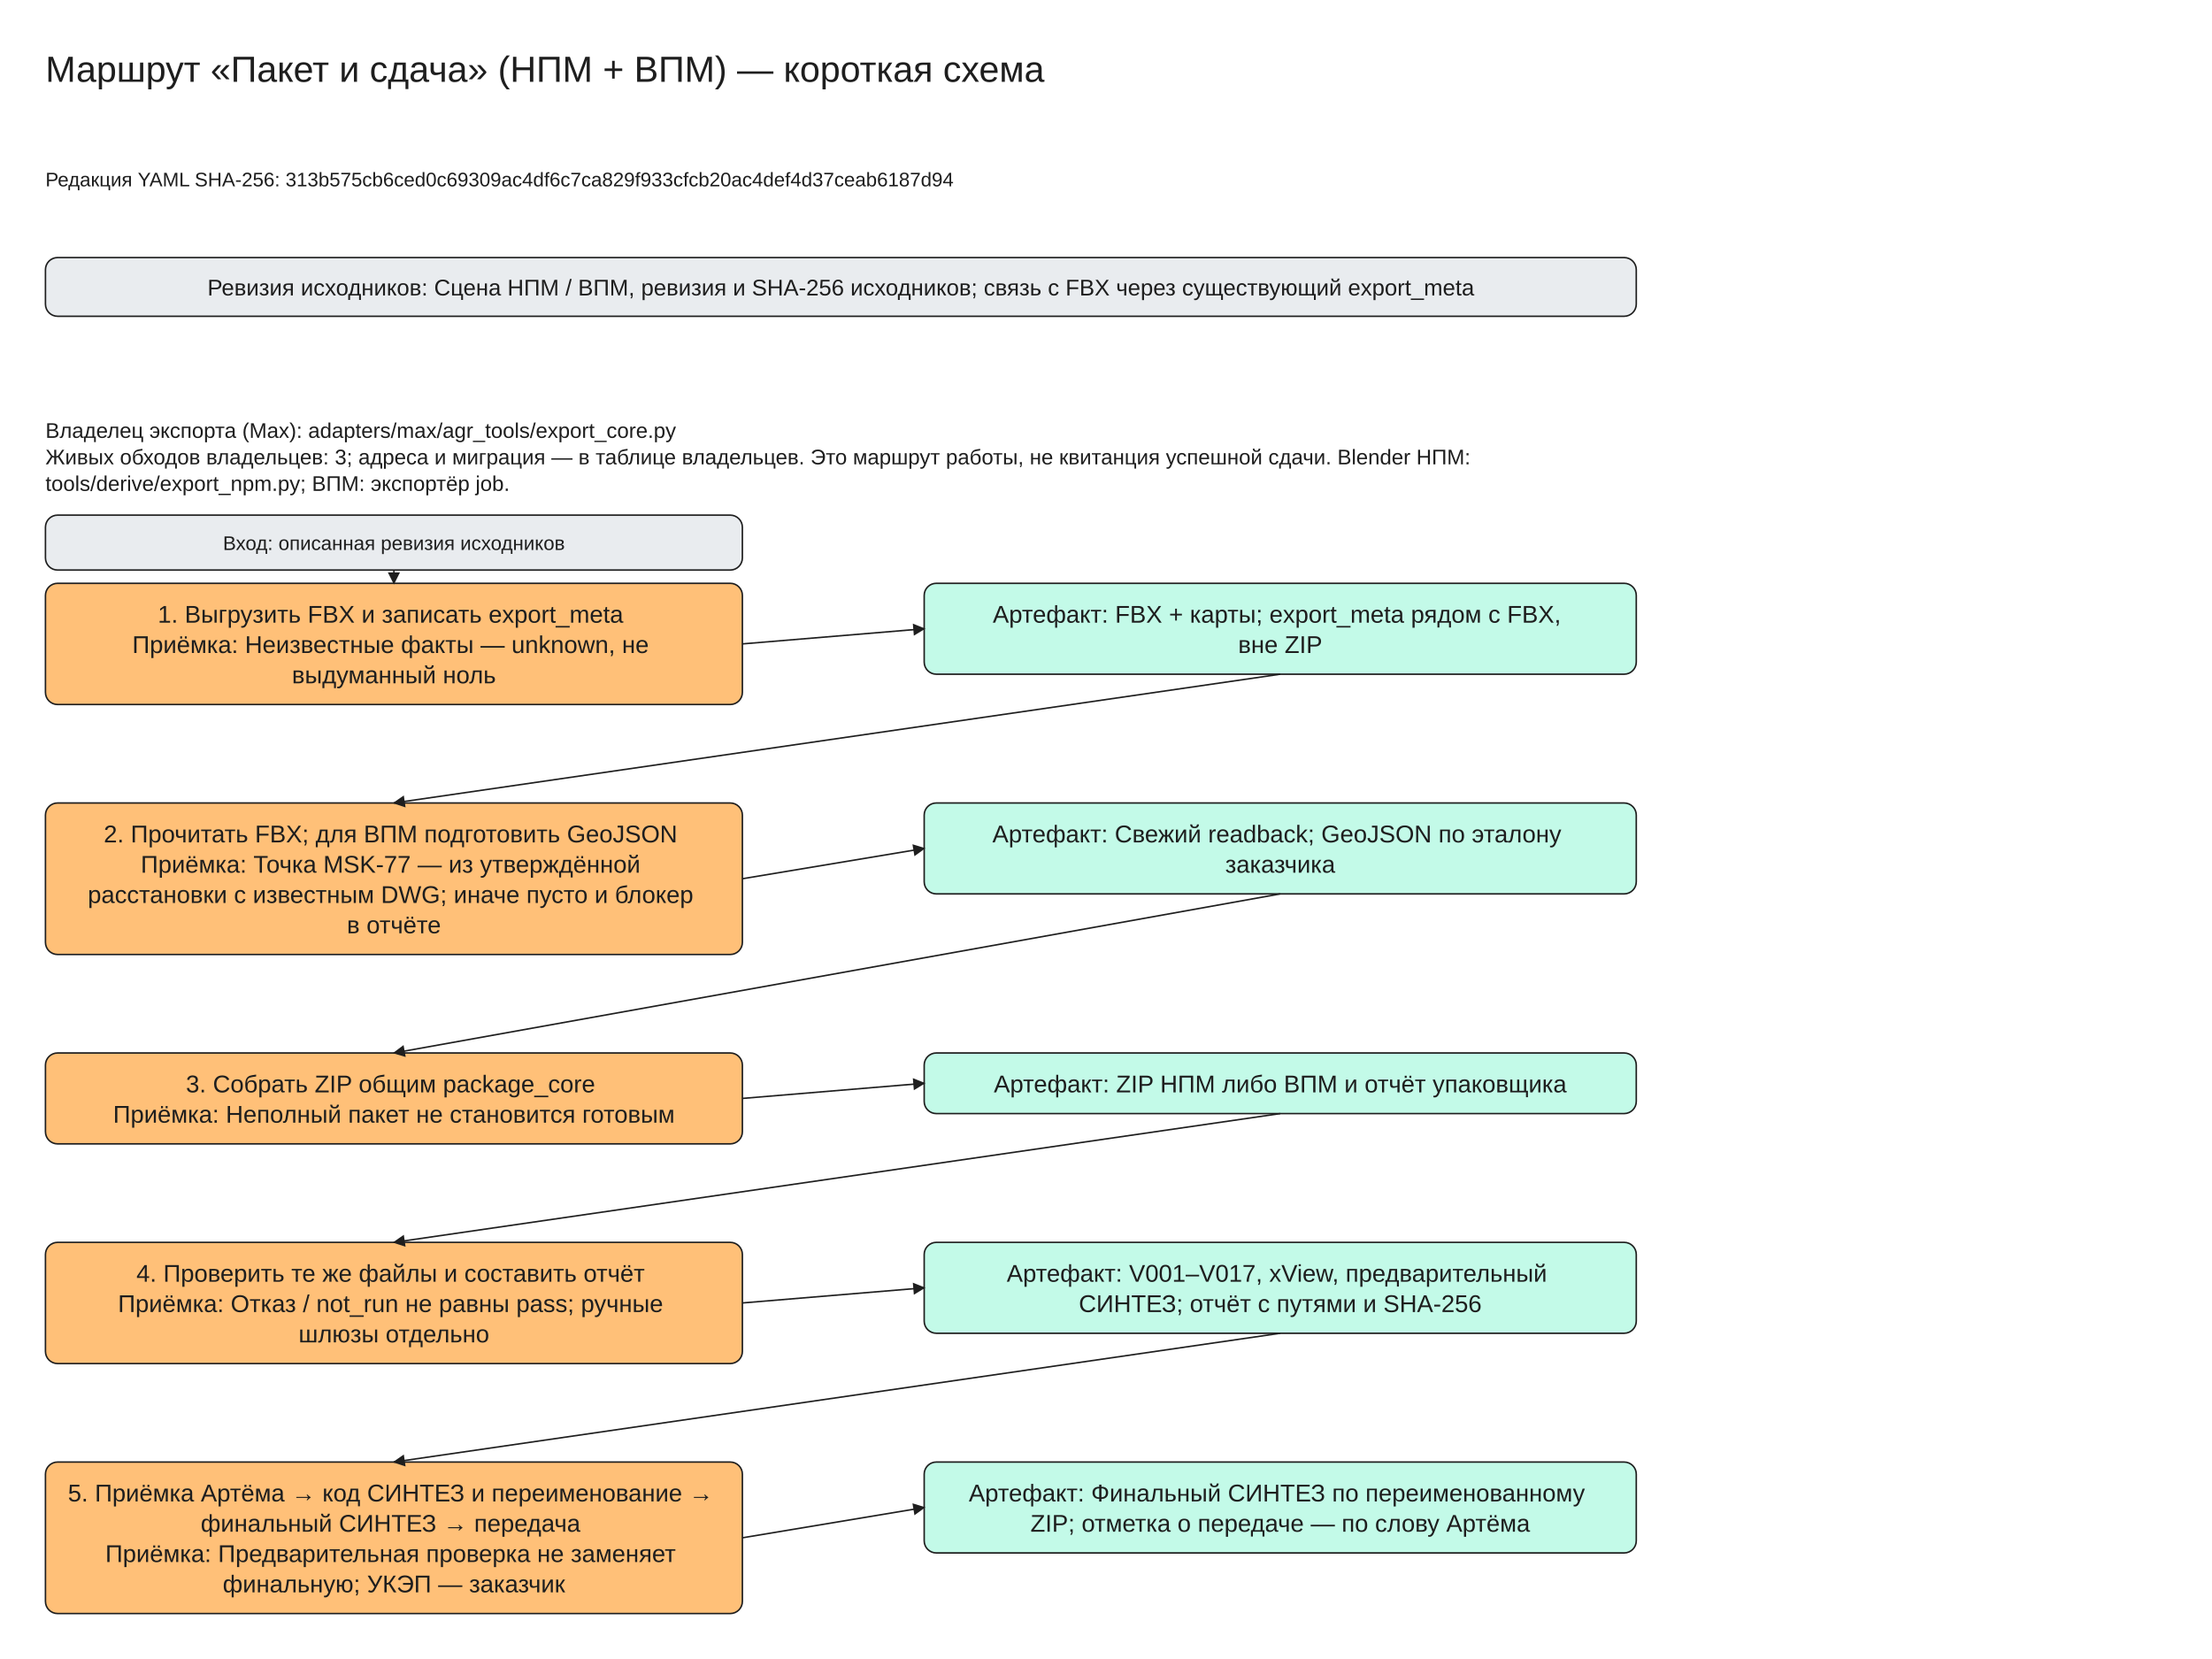
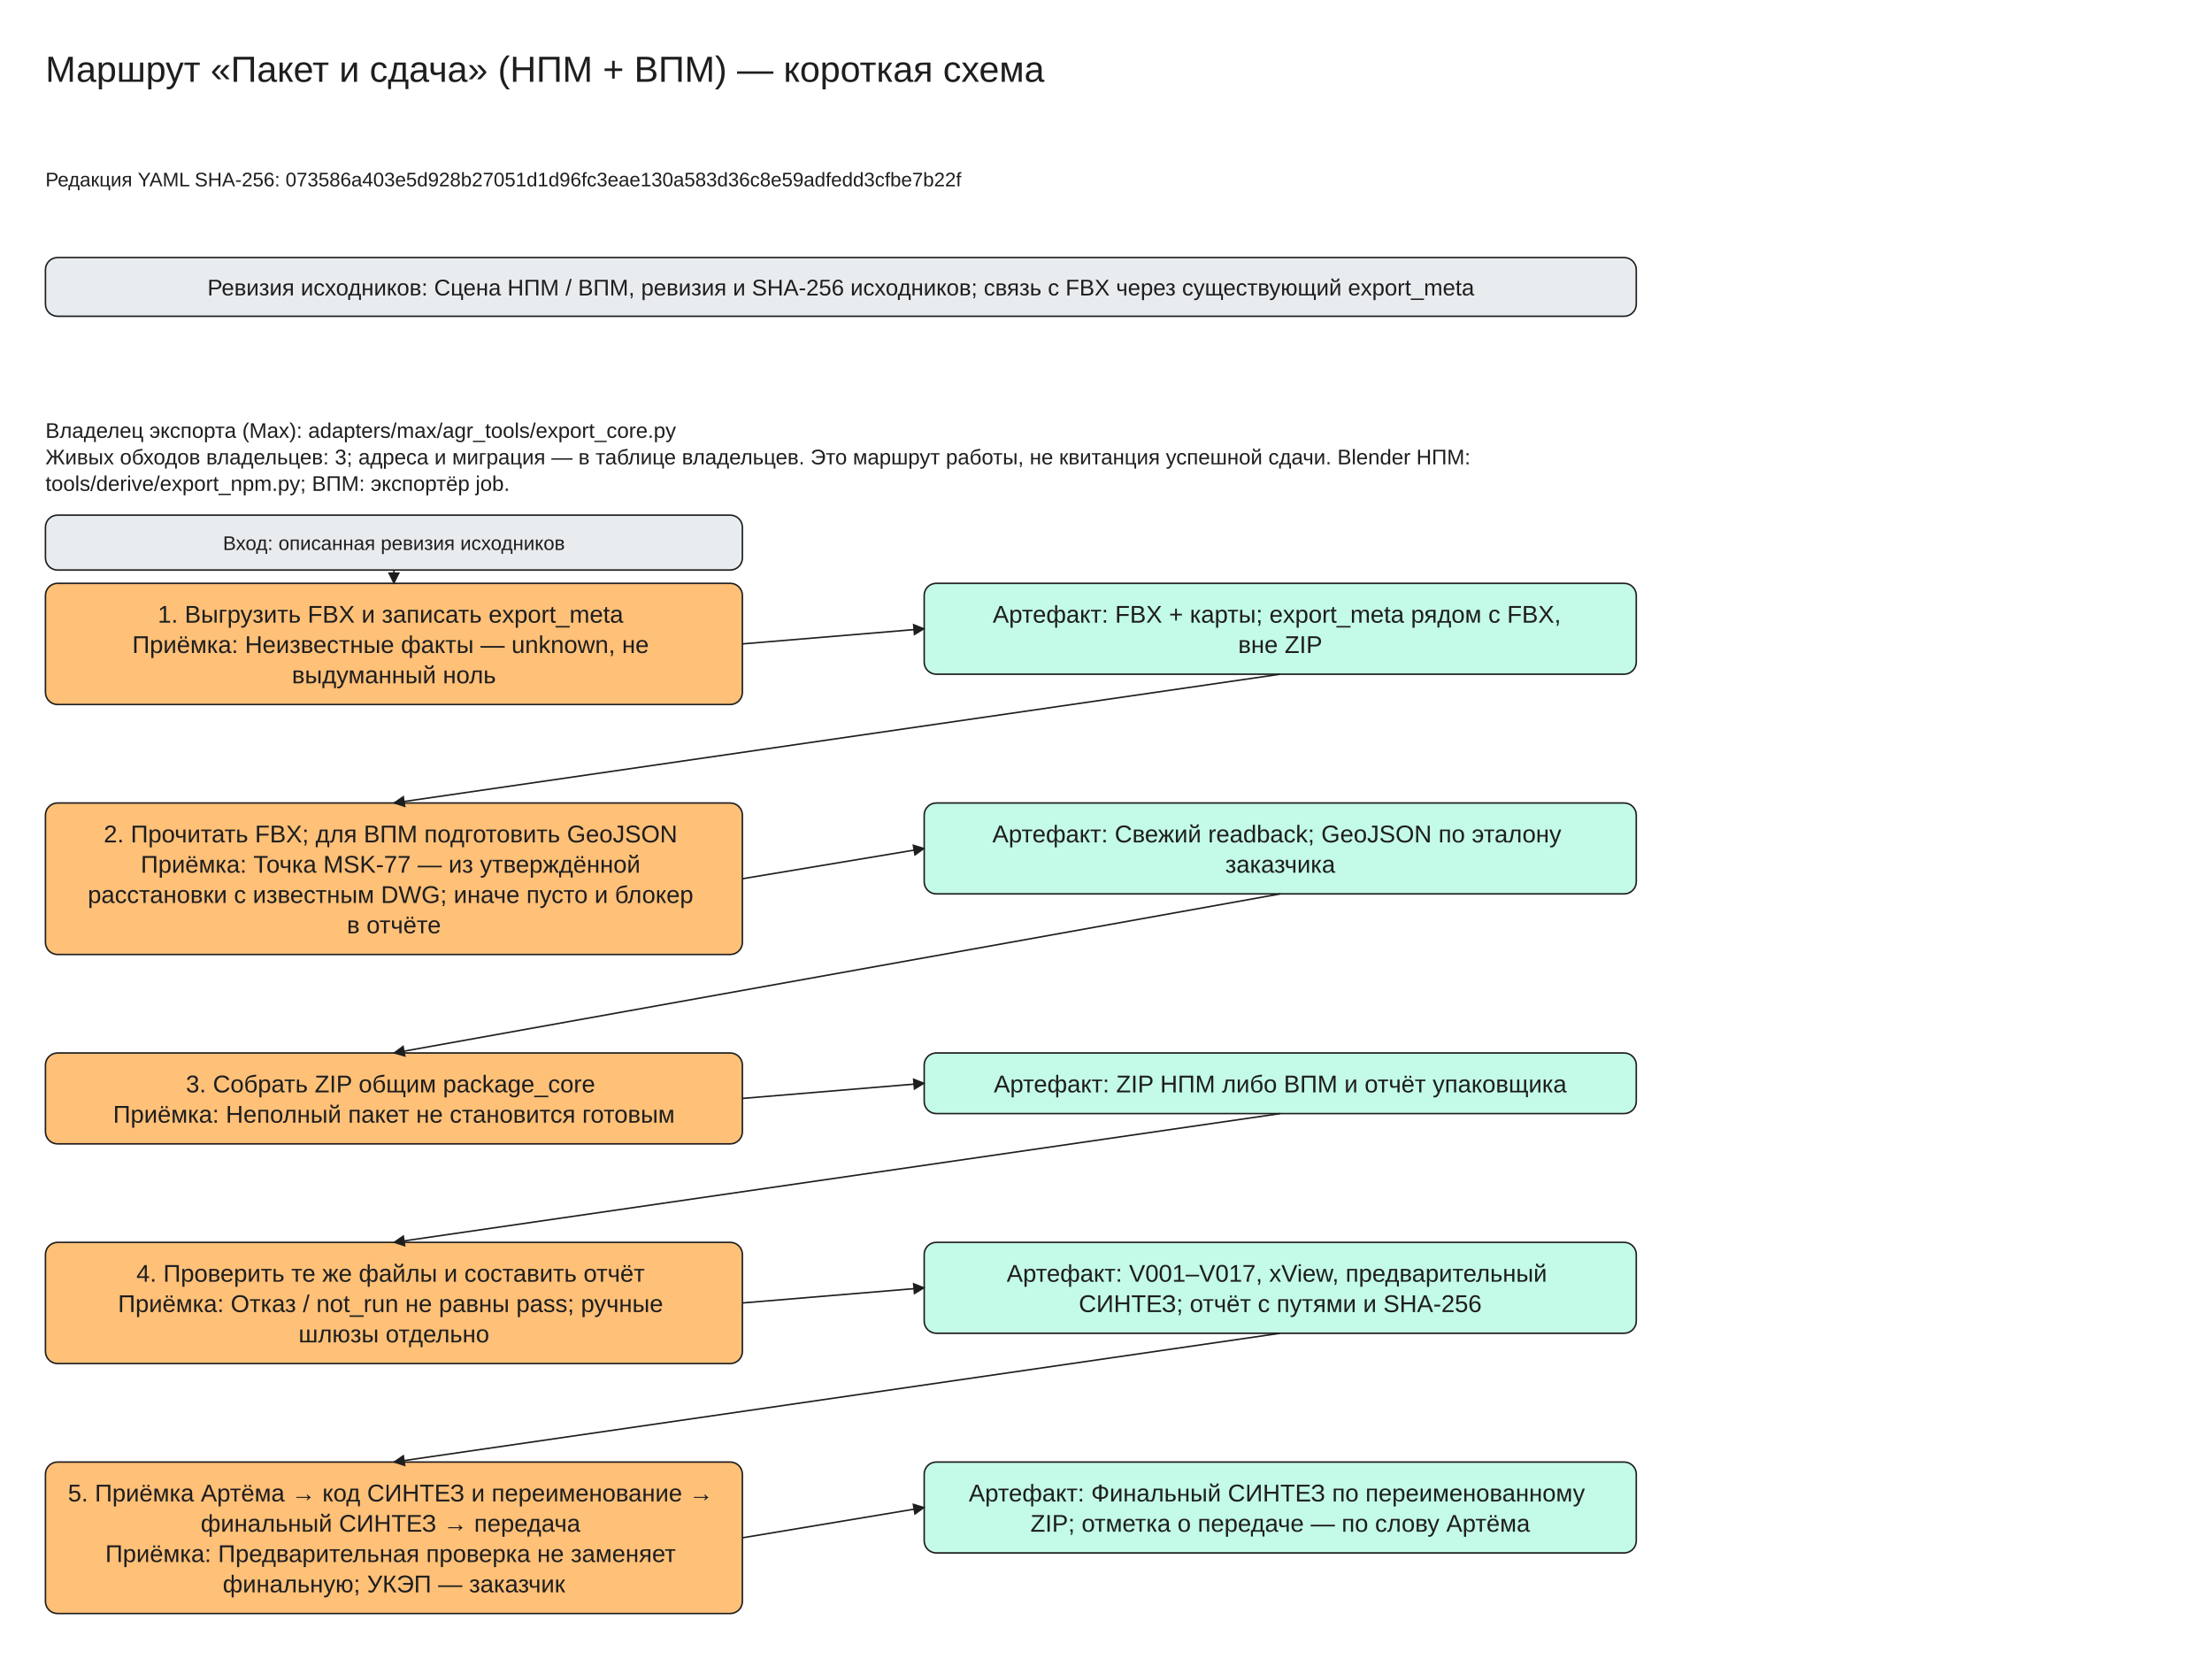
<svg xmlns="http://www.w3.org/2000/svg" viewBox="0 -30 1460 1095" width="1460" height="1095" font-family="Segoe UI, Arial, sans-serif">
  <defs>
    <marker id="arrow" viewBox="0 0 10 10" refX="9" refY="5" markerWidth="8" markerHeight="8" orient="auto-start-reverse">
      <path d="M0,0 L10,5 L0,10 z" fill="#1e1e1e" />
    </marker>
  </defs>
  <rect x="0" y="-30" width="1460" height="1095" fill="#ffffff" />
  <rect x="30" y="140" width="1050" height="38.75" rx="8" fill="#e9ecef" stroke="#1e1e1e" />
  <rect x="30" y="355" width="460" height="80.0" rx="8" fill="#ffc078" stroke="#1e1e1e" />
  <rect x="610" y="355" width="470" height="60.0" rx="8" fill="#c3fae8" stroke="#1e1e1e" />
  <rect x="30" y="310" width="460" height="36.25" rx="8" fill="#e9ecef" stroke="#1e1e1e" />
  <line x1="260.0" y1="346.25" x2="260.0" y2="355.0" stroke="#1e1e1e" marker-end="url(#arrow)" />
  <line x1="490" y1="395.0" x2="610" y2="385.0" stroke="#1e1e1e" marker-end="url(#arrow)" />
  <rect x="30" y="500.0" width="460" height="100.0" rx="8" fill="#ffc078" stroke="#1e1e1e" />
  <rect x="610" y="500.0" width="470" height="60.0" rx="8" fill="#c3fae8" stroke="#1e1e1e" />
  <line x1="845.0" y1="415.0" x2="260.0" y2="500.0" stroke="#1e1e1e" marker-end="url(#arrow)" />
  <line x1="490" y1="550.0" x2="610" y2="530.0" stroke="#1e1e1e" marker-end="url(#arrow)" />
  <rect x="30" y="665.0" width="460" height="60.0" rx="8" fill="#ffc078" stroke="#1e1e1e" />
  <rect x="610" y="665.0" width="470" height="40.0" rx="8" fill="#c3fae8" stroke="#1e1e1e" />
  <line x1="845.0" y1="560.0" x2="260.0" y2="665.0" stroke="#1e1e1e" marker-end="url(#arrow)" />
  <line x1="490" y1="695.0" x2="610" y2="685.0" stroke="#1e1e1e" marker-end="url(#arrow)" />
  <rect x="30" y="790.0" width="460" height="80.0" rx="8" fill="#ffc078" stroke="#1e1e1e" />
  <rect x="610" y="790.0" width="470" height="60.0" rx="8" fill="#c3fae8" stroke="#1e1e1e" />
  <line x1="845.0" y1="705.0" x2="260.0" y2="790.0" stroke="#1e1e1e" marker-end="url(#arrow)" />
  <line x1="490" y1="830.0" x2="610" y2="820.0" stroke="#1e1e1e" marker-end="url(#arrow)" />
  <rect x="30" y="935.0" width="460" height="100.0" rx="8" fill="#ffc078" stroke="#1e1e1e" />
  <rect x="610" y="935.0" width="470" height="60.0" rx="8" fill="#c3fae8" stroke="#1e1e1e" />
  <line x1="845.0" y1="850.0" x2="260.0" y2="935.0" stroke="#1e1e1e" marker-end="url(#arrow)" />
  <line x1="490" y1="985.0" x2="610" y2="965.0" stroke="#1e1e1e" marker-end="url(#arrow)" />
  <text x="30" y="0" font-size="24" text-anchor="start" fill="#1e1e1e">
    <tspan x="30" dy="24">Маршрут «Пакет и сдача» (НПМ + ВПМ) — короткая схема</tspan>
  </text>
  <text x="30" y="80" font-size="13" text-anchor="start" fill="#1e1e1e">
-     <tspan x="30" dy="13">Редакция YAML SHA-256: 313b575cb6ced0c69309ac4df6c7ca829f933cfcb20ac4def4d37ceab6187d94</tspan>
+     <tspan x="30" dy="13">Редакция YAML SHA-256: 073586a403e5d928b27051d1d96fc3eae130a583d36c8e59adfedd3cfbe7b22f</tspan>
  </text>
  <text x="555.0" y="150.0" font-size="15" text-anchor="middle" fill="#1e1e1e">
    <tspan x="555.0" dy="15">Ревизия исходников: Сцена НПМ / ВПМ, ревизия и SHA-256 исходников; связь с FBX через существующий export_meta</tspan>
  </text>
  <text x="30" y="245" font-size="14" text-anchor="start" fill="#1e1e1e">
    <tspan x="30" dy="14">Владелец экспорта (Max): adapters/max/agr_tools/export_core.py</tspan>
    <tspan x="30" dy="17.5">Живых обходов владельцев: 3; адреса и миграция — в таблице владельцев. Это маршрут работы, не квитанция успешной сдачи. Blender НПМ:</tspan>
    <tspan x="30" dy="17.5">tools/derive/export_npm.py; ВПМ: экспортёр job.</tspan>
  </text>
  <text x="260.0" y="365.0" font-size="16" text-anchor="middle" fill="#1e1e1e">
    <tspan x="260.0" dy="16">1. Выгрузить FBX и записать export_meta</tspan>
    <tspan x="260.0" dy="20.0">Приёмка: Неизвестные факты — unknown, не</tspan>
    <tspan x="260.0" dy="20.0">выдуманный ноль</tspan>
  </text>
  <text x="845.0" y="365.0" font-size="16" text-anchor="middle" fill="#1e1e1e">
    <tspan x="845.0" dy="16">Артефакт: FBX + карты; export_meta рядом с FBX,</tspan>
    <tspan x="845.0" dy="20.0">вне ZIP</tspan>
  </text>
  <text x="260.0" y="320.0" font-size="13" text-anchor="middle" fill="#1e1e1e">
    <tspan x="260.0" dy="13">Вход: описанная ревизия исходников</tspan>
  </text>
  <text x="260.0" y="510.0" font-size="16" text-anchor="middle" fill="#1e1e1e">
    <tspan x="260.0" dy="16">2. Прочитать FBX; для ВПМ подготовить GeoJSON</tspan>
    <tspan x="260.0" dy="20.0">Приёмка: Точка MSK-77 — из утверждённой</tspan>
    <tspan x="260.0" dy="20.0">расстановки с известным DWG; иначе пусто и блокер</tspan>
    <tspan x="260.0" dy="20.0">в отчёте</tspan>
  </text>
  <text x="845.0" y="510.0" font-size="16" text-anchor="middle" fill="#1e1e1e">
    <tspan x="845.0" dy="16">Артефакт: Свежий readback; GeoJSON по эталону</tspan>
    <tspan x="845.0" dy="20.0">заказчика</tspan>
  </text>
  <text x="260.0" y="675.0" font-size="16" text-anchor="middle" fill="#1e1e1e">
    <tspan x="260.0" dy="16">3. Собрать ZIP общим package_core</tspan>
    <tspan x="260.0" dy="20.0">Приёмка: Неполный пакет не становится готовым</tspan>
  </text>
  <text x="845.0" y="675.0" font-size="16" text-anchor="middle" fill="#1e1e1e">
    <tspan x="845.0" dy="16">Артефакт: ZIP НПМ либо ВПМ и отчёт упаковщика</tspan>
  </text>
  <text x="260.0" y="800.0" font-size="16" text-anchor="middle" fill="#1e1e1e">
    <tspan x="260.0" dy="16">4. Проверить те же файлы и составить отчёт</tspan>
    <tspan x="260.0" dy="20.0">Приёмка: Отказ / not_run не равны pass; ручные</tspan>
    <tspan x="260.0" dy="20.0">шлюзы отдельно</tspan>
  </text>
  <text x="845.0" y="800.0" font-size="16" text-anchor="middle" fill="#1e1e1e">
    <tspan x="845.0" dy="16">Артефакт: V001–V017, xView, предварительный</tspan>
    <tspan x="845.0" dy="20.0">СИНТЕЗ; отчёт с путями и SHA-256</tspan>
  </text>
  <text x="260.0" y="945.0" font-size="16" text-anchor="middle" fill="#1e1e1e">
    <tspan x="260.0" dy="16">5. Приёмка Артёма → код СИНТЕЗ и переименование →</tspan>
    <tspan x="260.0" dy="20.0">финальный СИНТЕЗ → передача</tspan>
    <tspan x="260.0" dy="20.0">Приёмка: Предварительная проверка не заменяет</tspan>
    <tspan x="260.0" dy="20.0">финальную; УКЭП — заказчик</tspan>
  </text>
  <text x="845.0" y="945.0" font-size="16" text-anchor="middle" fill="#1e1e1e">
    <tspan x="845.0" dy="16">Артефакт: Финальный СИНТЕЗ по переименованному</tspan>
    <tspan x="845.0" dy="20.0">ZIP; отметка о передаче — по слову Артёма</tspan>
  </text>
</svg>
